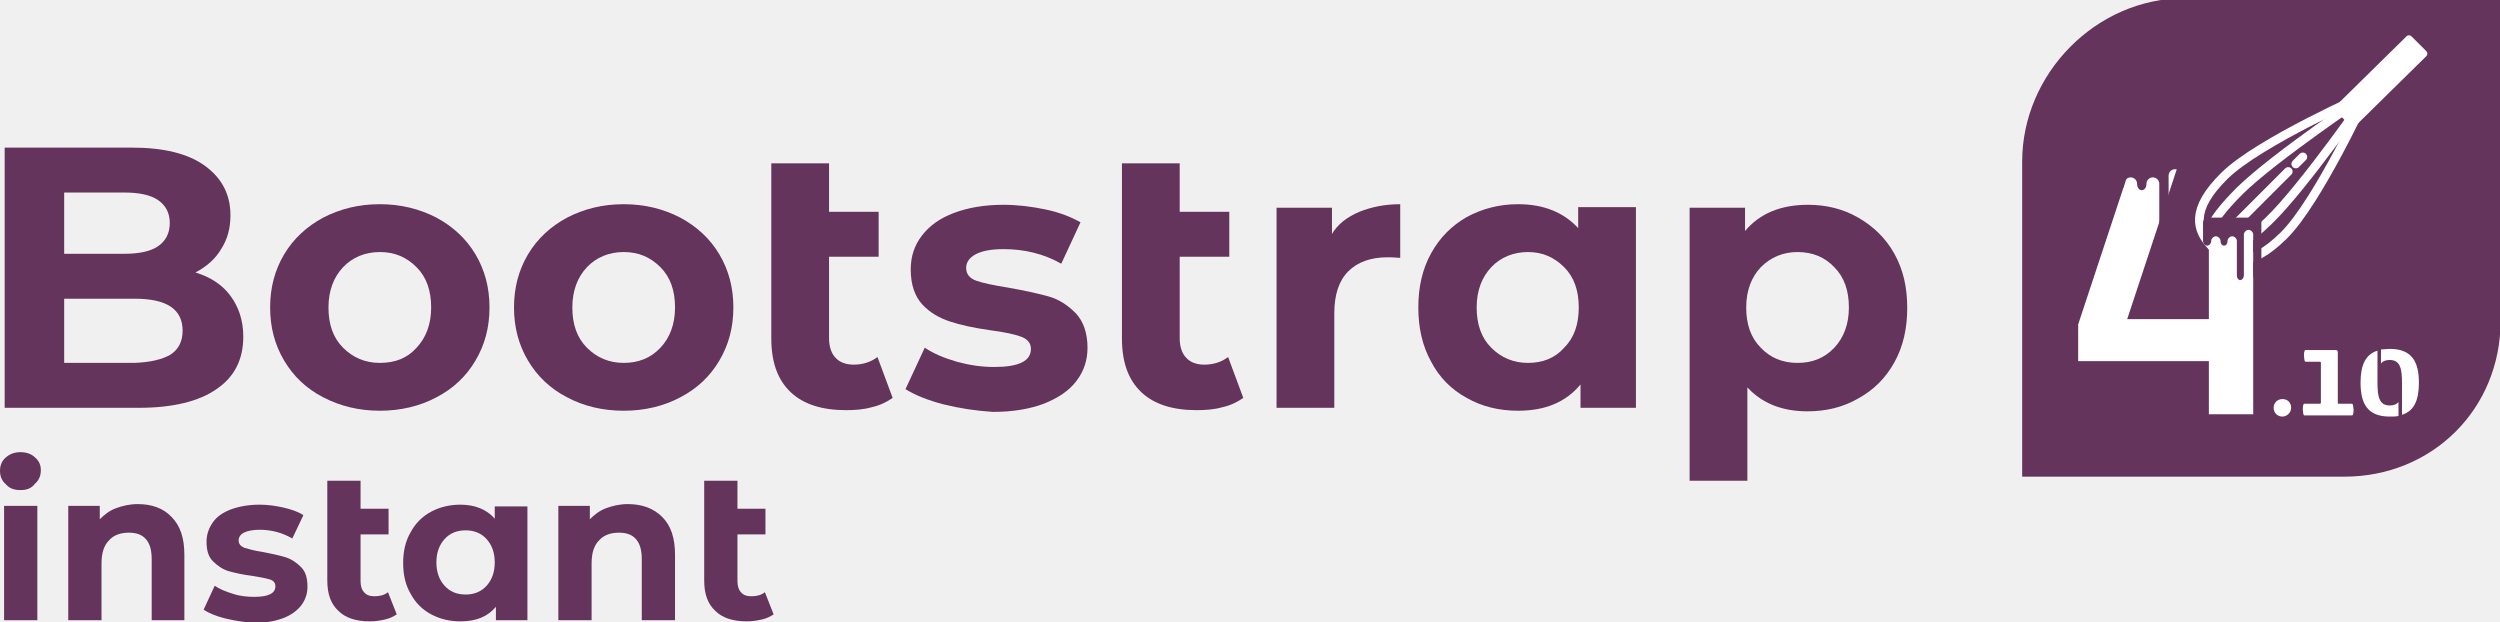
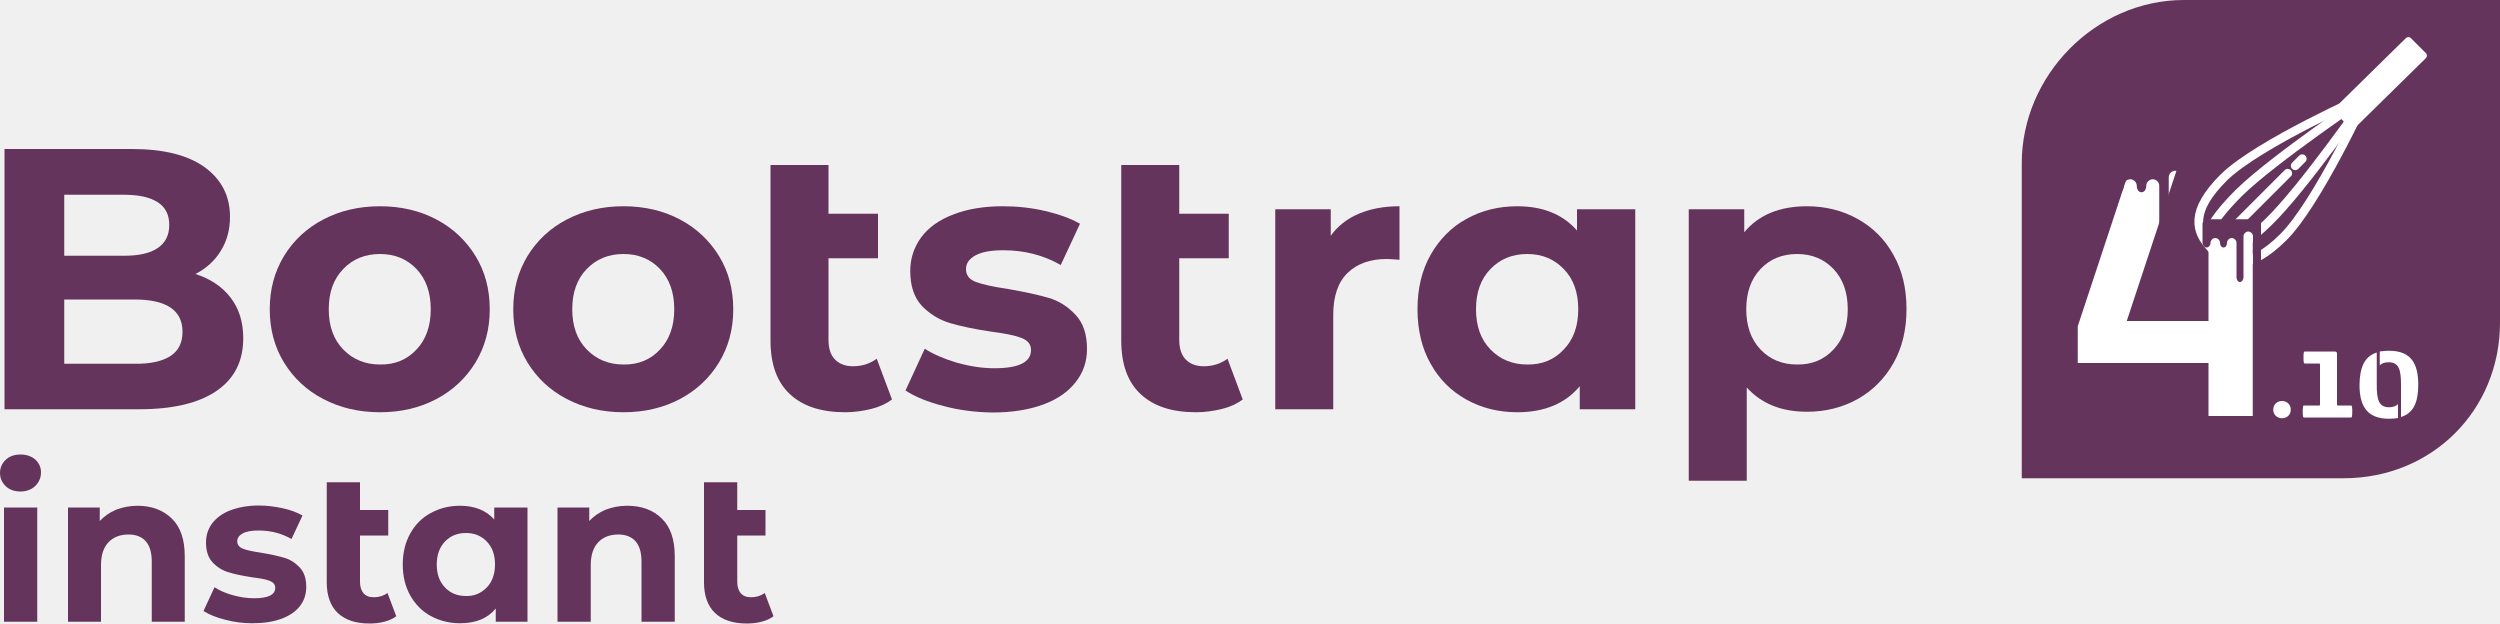
- <svg xmlns="http://www.w3.org/2000/svg" version="1.1" id="Layer_1" x="0px" y="0px" viewBox="0 0 428.5 106.6" style="enable-background:new 0 0 428.5 106.6;" xml:space="preserve">
+ <svg xmlns="http://www.w3.org/2000/svg" version="1.1" id="Layer_1" x="0px" y="0px" viewBox="0 0 1000 249.3" style="enable-background:new 0 0 1000 249.3;" xml:space="preserve">
  <style type="text/css">
	.st0{fill:#65345C;}
	.st1{fill:#FFFFFF;}
- 	.st2{fill:none;stroke:#FFFFFF;stroke-width:1.5;stroke-miterlimit:10;}
- 	.st3{fill:none;stroke:#FFFFFF;stroke-width:1.5;stroke-linecap:round;stroke-miterlimit:10;}
+ 	.st2{fill:none;stroke:#FFFFFF;stroke-width:3.5;stroke-miterlimit:10;}
+ 	.st3{fill:none;stroke:#FFFFFF;stroke-width:3.5;stroke-linecap:round;stroke-miterlimit:10;}
</style>
  <g>
-     <path class="st0" d="M39.5,50.7c1.4,1.9,2.2,4.2,2.2,7c0,3.9-1.5,6.9-4.6,9c-3,2.1-7.5,3.2-13.3,3.2H0.8V25.3h21.8   c5.4,0,9.6,1,12.5,3.1c2.9,2.1,4.4,4.9,4.4,8.5c0,2.2-0.5,4.1-1.6,5.8c-1,1.7-2.5,3-4.4,4C36.1,47.5,38.1,48.8,39.5,50.7z M11,33   v10.5h10.3c2.5,0,4.5-0.4,5.8-1.3c1.3-0.9,2-2.2,2-4c0-1.7-0.7-3-2-3.9c-1.3-0.9-3.3-1.3-5.8-1.3H11z M29.2,60.8   c1.4-0.9,2.1-2.3,2.1-4.1c0-3.7-2.7-5.5-8.2-5.5H11v11h12C25.8,62.1,27.8,61.6,29.2,60.8z" />
-     <path class="st0" d="M55.4,68.1c-2.9-1.5-5.1-3.6-6.7-6.3c-1.6-2.7-2.4-5.7-2.4-9.1s0.8-6.4,2.4-9.1c1.6-2.7,3.9-4.8,6.7-6.3   c2.9-1.5,6.1-2.3,9.7-2.3s6.8,0.8,9.7,2.3c2.8,1.5,5.1,3.6,6.7,6.3c1.6,2.7,2.4,5.7,2.4,9.1s-0.8,6.4-2.4,9.1   c-1.6,2.7-3.8,4.8-6.7,6.3c-2.8,1.5-6.1,2.3-9.7,2.3S58.3,69.6,55.4,68.1z M71.4,59.6c1.6-1.7,2.5-4,2.5-6.9s-0.8-5.2-2.5-6.9   s-3.7-2.6-6.3-2.6c-2.5,0-4.7,0.9-6.3,2.6s-2.5,4-2.5,6.9s0.8,5.2,2.5,6.9s3.8,2.6,6.3,2.6C67.7,62.2,69.8,61.4,71.4,59.6z" />
-     <path class="st0" d="M97.2,68.1c-2.9-1.5-5.1-3.6-6.7-6.3c-1.6-2.7-2.4-5.7-2.4-9.1s0.8-6.4,2.4-9.1c1.6-2.7,3.9-4.8,6.7-6.3   c2.9-1.5,6.1-2.3,9.7-2.3s6.8,0.8,9.7,2.3c2.8,1.5,5.1,3.6,6.7,6.3c1.6,2.7,2.4,5.7,2.4,9.1s-0.8,6.4-2.4,9.1   c-1.6,2.7-3.8,4.8-6.7,6.3c-2.8,1.5-6.1,2.3-9.7,2.3S100,69.6,97.2,68.1z M113.2,59.6c1.6-1.7,2.5-4,2.5-6.9s-0.8-5.2-2.5-6.9   s-3.7-2.6-6.3-2.6c-2.5,0-4.7,0.9-6.3,2.6s-2.5,4-2.5,6.9s0.8,5.2,2.5,6.9s3.8,2.6,6.3,2.6C109.4,62.2,111.5,61.4,113.2,59.6z" />
-     <path class="st0" d="M153,68.2c-1,0.7-2.2,1.3-3.6,1.6c-1.4,0.4-2.9,0.5-4.4,0.5c-4.1,0-7.3-1-9.5-3.1c-2.2-2.1-3.3-5.1-3.3-9.2V28   h9.9v8.3h8.5V44h-8.5v14c0,1.4,0.4,2.6,1.1,3.3c0.7,0.8,1.8,1.2,3.1,1.2c1.5,0,2.9-0.4,4.1-1.3L153,68.2z" />
-     <path class="st0" d="M161.7,69.3c-2.7-0.7-4.9-1.6-6.5-2.6l3.3-7.1c1.5,1,3.4,1.8,5.5,2.4c2.2,0.6,4.3,0.9,6.4,0.9   c4.2,0,6.3-1,6.3-3.1c0-1-0.6-1.7-1.7-2.1s-2.9-0.8-5.3-1.1c-2.8-0.4-5.1-0.9-6.9-1.5c-1.8-0.6-3.4-1.5-4.7-2.9c-1.3-1.4-2-3.4-2-6   c0-2.2,0.6-4.1,1.9-5.8c1.3-1.7,3.1-3,5.5-3.9s5.2-1.4,8.5-1.4c2.4,0,4.8,0.3,7.2,0.8s4.4,1.3,6,2.2l-3.3,7.1   c-3-1.7-6.3-2.5-9.9-2.5c-2.1,0-3.7,0.3-4.8,0.9c-1.1,0.6-1.6,1.4-1.6,2.3c0,1.1,0.6,1.8,1.7,2.2c1.1,0.4,3,0.8,5.5,1.2   c2.8,0.5,5.1,1,6.9,1.5c1.8,0.5,3.3,1.5,4.7,2.9c1.3,1.4,2,3.4,2,5.9c0,2.1-0.6,4-1.9,5.7s-3.1,2.9-5.6,3.9   c-2.4,0.9-5.3,1.4-8.7,1.4C167.2,70.4,164.5,70,161.7,69.3z" />
-     <path class="st0" d="M213.1,68.2c-1,0.7-2.2,1.3-3.6,1.6c-1.4,0.4-2.9,0.5-4.4,0.5c-4.1,0-7.3-1-9.5-3.1c-2.2-2.1-3.3-5.1-3.3-9.2   V28h9.9v8.3h8.5V44h-8.5v14c0,1.4,0.4,2.6,1.1,3.3c0.7,0.8,1.8,1.2,3.1,1.2c1.5,0,2.9-0.4,4.1-1.3L213.1,68.2z" />
-     <path class="st0" d="M233,36.3c2-0.8,4.3-1.3,7-1.3v9.2c-1.1-0.1-1.8-0.1-2.2-0.1c-2.8,0-5.1,0.8-6.7,2.4c-1.6,1.6-2.4,4-2.4,7.2   v16.2h-9.9V35.6h9.5v4.5C229.3,38.4,230.9,37.2,233,36.3z" />
-     <path class="st0" d="M280.4,35.6v34.3h-9.5v-4c-2.5,3-6,4.5-10.7,4.5c-3.2,0-6.2-0.7-8.8-2.2c-2.6-1.4-4.7-3.5-6.1-6.2   c-1.5-2.7-2.2-5.8-2.2-9.3c0-3.5,0.7-6.6,2.2-9.3c1.5-2.7,3.5-4.7,6.1-6.2c2.6-1.4,5.5-2.2,8.8-2.2c4.4,0,7.8,1.4,10.3,4.1v-3.6   H280.4z M268.1,59.6c1.7-1.7,2.5-4,2.5-6.9s-0.8-5.2-2.5-6.9s-3.7-2.6-6.2-2.6c-2.5,0-4.7,0.9-6.3,2.6s-2.5,4-2.5,6.9   s0.8,5.2,2.5,6.9s3.8,2.6,6.3,2.6C264.4,62.2,266.5,61.4,268.1,59.6z" />
-     <path class="st0" d="M318.5,37.3c2.6,1.5,4.7,3.5,6.2,6.2c1.5,2.7,2.2,5.7,2.2,9.3c0,3.5-0.7,6.6-2.2,9.3c-1.5,2.7-3.5,4.7-6.2,6.2   c-2.6,1.5-5.5,2.2-8.7,2.2c-4.4,0-7.8-1.4-10.3-4.1v16h-9.9V35.6h9.5v4c2.5-3,6.1-4.5,10.8-4.5C313,35.1,315.9,35.8,318.5,37.3z    M314.4,59.6c1.6-1.7,2.5-4,2.5-6.9s-0.8-5.2-2.5-6.9c-1.6-1.7-3.7-2.6-6.3-2.6c-2.5,0-4.6,0.9-6.3,2.6c-1.6,1.7-2.5,4-2.5,6.9   s0.8,5.2,2.5,6.9c1.6,1.7,3.7,2.6,6.3,2.6C310.6,62.2,312.7,61.4,314.4,59.6z" />
+     <path class="st0" d="M92.2,119c3.4,4.4,5.1,9.8,5.1,16.3c0,9.1-3.5,16.1-10.6,21c-7.1,4.9-17.4,7.4-31,7.4H1.8V59.6h50.9   c12.7,0,22.4,2.4,29.2,7.3C88.6,71.8,92,78.4,92,86.7c0,5.1-1.2,9.6-3.6,13.5c-2.4,4-5.8,7.1-10.2,9.4   C84.1,111.5,88.8,114.6,92.2,119z M25.7,77.8v24.5h23.9c5.9,0,10.5-1,13.5-3.1c3.1-2.1,4.6-5.2,4.6-9.2c0-4.1-1.5-7.1-4.6-9.1   c-3.1-2-7.6-3-13.5-3H25.7z M68.2,142.4c3.2-2.1,4.8-5.3,4.8-9.7c0-8.6-6.4-12.9-19.2-12.9H25.7v25.7h28.1   C60.2,145.6,64.9,144.5,68.2,142.4z" />
+     <path class="st0" d="M129.3,159.6c-6.7-3.5-11.9-8.4-15.7-14.6c-3.8-6.2-5.7-13.3-5.7-21.3s1.9-15,5.7-21.3   c3.8-6.2,9-11.1,15.7-14.6c6.7-3.5,14.2-5.3,22.7-5.3c8.4,0,16,1.8,22.6,5.3c6.6,3.5,11.8,8.4,15.6,14.6c3.8,6.2,5.7,13.3,5.7,21.3   s-1.9,15-5.7,21.3c-3.8,6.2-9,11.1-15.6,14.6c-6.6,3.5-14.2,5.3-22.6,5.3C143.5,164.9,136,163.1,129.3,159.6z M166.6,139.8   c3.8-4,5.7-9.4,5.7-16.1c0-6.7-1.9-12.1-5.7-16.1c-3.8-4-8.7-6-14.6-6c-5.9,0-10.9,2-14.7,6c-3.9,4-5.8,9.4-5.8,16.1   c0,6.7,1.9,12.1,5.8,16.1c3.9,4,8.8,6,14.7,6C157.9,145.9,162.8,143.9,166.6,139.8z" />
+     <path class="st0" d="M226.7,159.6c-6.7-3.5-11.9-8.4-15.7-14.6c-3.8-6.2-5.7-13.3-5.7-21.3s1.9-15,5.7-21.3   c3.8-6.2,9-11.1,15.7-14.6c6.7-3.5,14.2-5.3,22.7-5.3s16,1.8,22.6,5.3c6.6,3.5,11.8,8.4,15.6,14.6c3.8,6.2,5.7,13.3,5.7,21.3   s-1.9,15-5.7,21.3c-3.8,6.2-9,11.1-15.6,14.6c-6.6,3.5-14.2,5.3-22.6,5.3S233.4,163.1,226.7,159.6z M264,139.8   c3.8-4,5.7-9.4,5.7-16.1c0-6.7-1.9-12.1-5.7-16.1c-3.8-4-8.7-6-14.6-6c-5.9,0-10.9,2-14.7,6c-3.9,4-5.8,9.4-5.8,16.1   c0,6.7,1.9,12.1,5.8,16.1c3.9,4,8.8,6,14.7,6C255.3,145.9,260.2,143.9,264,139.8z" />
+     <path class="st0" d="M356.8,159.8c-2.3,1.7-5.1,3-8.4,3.8c-3.3,0.8-6.8,1.3-10.3,1.3c-9.6,0-17-2.4-22.2-7.3   c-5.2-4.9-7.7-12-7.7-21.4V66h23.2v19.5h19.8v17.8h-19.8v32.6c0,3.4,0.8,6,2.5,7.8c1.7,1.8,4.1,2.8,7.3,2.8c3.6,0,6.7-1,9.5-3   L356.8,159.8z" />
+     <path class="st0" d="M377.4,162.4c-6.3-1.6-11.4-3.7-15.2-6.2l7.7-16.7c3.6,2.3,7.9,4.1,12.9,5.6c5.1,1.4,10,2.2,14.9,2.2   c9.8,0,14.7-2.4,14.7-7.3c0-2.3-1.3-3.9-4-4.9c-2.7-1-6.8-1.8-12.3-2.5c-6.5-1-11.9-2.1-16.2-3.4c-4.3-1.3-8-3.6-11.1-6.8   c-3.1-3.3-4.7-7.9-4.7-14c0-5.1,1.5-9.5,4.4-13.5c2.9-3.9,7.2-7,12.8-9.1c5.6-2.2,12.2-3.3,19.9-3.3c5.7,0,11.3,0.6,16.9,1.9   s10.2,3,13.9,5.1l-7.7,16.5c-7-4-14.7-5.9-23-5.9c-5,0-8.7,0.7-11.2,2.1c-2.5,1.4-3.7,3.2-3.7,5.4c0,2.5,1.3,4.2,4,5.2   c2.7,1,6.9,1.9,12.8,2.8c6.5,1.1,11.9,2.3,16.1,3.5c4.2,1.2,7.8,3.5,10.9,6.8c3.1,3.3,4.6,7.8,4.6,13.7c0,5-1.5,9.4-4.5,13.2   c-3,3.9-7.3,6.9-13,9c-5.7,2.1-12.5,3.2-20.3,3.2C390.2,164.9,383.7,164.1,377.4,162.4z" />
+     <path class="st0" d="M497.1,159.8c-2.3,1.7-5.1,3-8.4,3.8c-3.3,0.8-6.8,1.3-10.3,1.3c-9.6,0-17-2.4-22.2-7.3   c-5.2-4.9-7.7-12-7.7-21.4V66h23.2v19.5h19.8v17.8h-19.8v32.6c0,3.4,0.8,6,2.5,7.8c1.7,1.8,4.1,2.8,7.3,2.8c3.6,0,6.7-1,9.5-3   L497.1,159.8z" />
+     <path class="st0" d="M543.5,85.5c4.7-2,10.1-3,16.3-3v21.4c-2.6-0.2-4.3-0.3-5.2-0.3c-6.6,0-11.8,1.9-15.6,5.6   c-3.8,3.7-5.7,9.3-5.7,16.7v37.8h-23.2v-80h22.2v10.6C535.1,90.4,538.8,87.5,543.5,85.5z" />
+     <path class="st0" d="M654.1,83.7v80h-22.2v-9.2c-5.8,6.9-14.1,10.4-25,10.4c-7.5,0-14.3-1.7-20.4-5.1c-6.1-3.4-10.9-8.2-14.3-14.4   c-3.5-6.2-5.2-13.5-5.2-21.7c0-8.2,1.7-15.5,5.2-21.7c3.5-6.2,8.3-11.1,14.3-14.4c6.1-3.4,12.9-5.1,20.4-5.1   c10.2,0,18.2,3.2,23.9,9.7v-8.5H654.1z M625.5,139.8c3.9-4,5.8-9.4,5.8-16.1c0-6.7-1.9-12.1-5.8-16.1c-3.9-4-8.7-6-14.6-6   c-5.9,0-10.9,2-14.7,6c-3.9,4-5.8,9.4-5.8,16.1c0,6.7,1.9,12.1,5.8,16.1c3.9,4,8.8,6,14.7,6C616.8,145.9,621.7,143.9,625.5,139.8z" />
+     <path class="st0" d="M743.1,87.6c6.1,3.4,10.9,8.2,14.3,14.4c3.5,6.2,5.2,13.4,5.2,21.6c0,8.2-1.7,15.4-5.2,21.6   c-3.5,6.2-8.3,11-14.3,14.4c-6.1,3.4-12.9,5.1-20.3,5.1c-10.2,0-18.2-3.2-24.1-9.7v37.3h-23.2V83.7h22.2v9.2   c5.7-6.9,14.1-10.4,25.1-10.4C730.2,82.5,737,84.2,743.1,87.6z M733.4,139.8c3.8-4,5.7-9.4,5.7-16.1c0-6.7-1.9-12.1-5.7-16.1   c-3.8-4-8.7-6-14.6-6c-5.9,0-10.8,2-14.6,6c-3.8,4-5.7,9.4-5.7,16.1c0,6.7,1.9,12.1,5.7,16.1c3.8,4,8.7,6,14.6,6   C724.7,145.9,729.6,143.9,733.4,139.8z" />
  </g>
-   <path class="st0" d="M1,83c-0.7-0.6-1-1.4-1-2.3c0-0.9,0.3-1.7,1-2.3c0.7-0.6,1.5-0.9,2.5-0.9s1.9,0.3,2.5,0.9c0.7,0.6,1,1.3,1,2.2  c0,0.9-0.3,1.7-1,2.3C5.4,83.7,4.6,84,3.5,84S1.6,83.7,1,83z M0.7,86.7h5.7v19.6H0.7V86.7z" />
-   <path class="st0" d="M29.4,88.6c1.5,1.5,2.2,3.6,2.2,6.5v11.2H26V95.9c0-1.6-0.3-2.7-1-3.5c-0.7-0.8-1.7-1.1-2.9-1.1  c-1.4,0-2.6,0.4-3.4,1.3c-0.9,0.9-1.3,2.2-1.3,4v9.7h-5.7V86.7h5.4V89c0.8-0.8,1.7-1.5,2.8-1.9c1.1-0.4,2.3-0.7,3.7-0.7  C26,86.4,28,87.1,29.4,88.6z" />
-   <path class="st0" d="M38.6,106c-1.6-0.4-2.8-0.9-3.7-1.5l1.9-4.1c0.9,0.6,1.9,1,3.2,1.4c1.2,0.4,2.5,0.5,3.6,0.5  c2.4,0,3.6-0.6,3.6-1.8c0-0.6-0.3-1-1-1.2c-0.7-0.2-1.7-0.4-3-0.6c-1.6-0.2-2.9-0.5-4-0.8c-1-0.3-1.9-0.9-2.7-1.7  c-0.8-0.8-1.1-1.9-1.1-3.4c0-1.2,0.4-2.3,1.1-3.3c0.7-1,1.8-1.7,3.1-2.2c1.4-0.5,3-0.8,4.9-0.8c1.4,0,2.8,0.2,4.1,0.5  s2.5,0.7,3.4,1.3l-1.9,4c-1.7-1-3.6-1.5-5.6-1.5c-1.2,0-2.1,0.2-2.7,0.5c-0.6,0.3-0.9,0.8-0.9,1.3c0,0.6,0.3,1,1,1.3  c0.7,0.2,1.7,0.5,3.1,0.7c1.6,0.3,2.9,0.6,3.9,0.9s1.9,0.9,2.7,1.7c0.8,0.8,1.1,1.9,1.1,3.4c0,1.2-0.4,2.3-1.1,3.2  c-0.7,0.9-1.8,1.7-3.2,2.2c-1.4,0.5-3.1,0.8-5,0.8C41.8,106.6,40.2,106.4,38.6,106z" />
-   <path class="st0" d="M68,105.3c-0.6,0.4-1.2,0.7-2.1,0.9s-1.7,0.3-2.5,0.3c-2.4,0-4.2-0.6-5.4-1.8c-1.3-1.2-1.9-2.9-1.9-5.2V82.4  h5.7v4.8h4.8v4.4h-4.8v8c0,0.8,0.2,1.5,0.6,1.9c0.4,0.5,1,0.7,1.8,0.7c0.9,0,1.7-0.2,2.3-0.7L68,105.3z" />
-   <path class="st0" d="M90.4,86.7v19.6H85V104c-1.4,1.7-3.4,2.5-6.1,2.5c-1.8,0-3.5-0.4-5-1.2s-2.7-2-3.5-3.5  c-0.9-1.5-1.3-3.3-1.3-5.3c0-2,0.4-3.8,1.3-5.3c0.8-1.5,2-2.7,3.5-3.5c1.5-0.8,3.2-1.2,5-1.2c2.5,0,4.5,0.8,5.9,2.4v-2.1H90.4z   M83.4,100.4c0.9-1,1.4-2.3,1.4-4c0-1.7-0.5-3-1.4-4c-0.9-1-2.1-1.5-3.6-1.5c-1.5,0-2.7,0.5-3.6,1.5s-1.4,2.3-1.4,4  c0,1.7,0.5,3,1.4,4s2.1,1.5,3.6,1.5C81.3,101.9,82.5,101.4,83.4,100.4z" />
-   <path class="st0" d="M113.5,88.6c1.5,1.5,2.2,3.6,2.2,6.5v11.2H110V95.9c0-1.6-0.3-2.7-1-3.5c-0.7-0.8-1.7-1.1-2.9-1.1  c-1.4,0-2.6,0.4-3.4,1.3c-0.9,0.9-1.3,2.2-1.3,4v9.7h-5.7V86.7h5.4V89c0.8-0.8,1.7-1.5,2.8-1.9c1.1-0.4,2.3-0.7,3.7-0.7  C110,86.4,112,87.1,113.5,88.6z" />
-   <path class="st0" d="M132.6,105.3c-0.6,0.4-1.2,0.7-2.1,0.9s-1.7,0.3-2.5,0.3c-2.4,0-4.2-0.6-5.4-1.8c-1.3-1.2-1.9-2.9-1.9-5.2V82.4  h5.7v4.8h4.8v4.4h-4.8v8c0,0.8,0.2,1.5,0.6,1.9c0.4,0.5,1,0.7,1.8,0.7c0.9,0,1.7-0.2,2.3-0.7L132.6,105.3z" />
+   <path class="st0" d="M2.3,194.5C0.8,193,0,191.3,0,189.2c0-2.1,0.8-3.9,2.3-5.3c1.5-1.4,3.5-2.1,5.9-2.1s4.4,0.7,5.9,2  c1.5,1.4,2.3,3.1,2.3,5.1c0,2.2-0.8,4-2.3,5.5c-1.5,1.4-3.5,2.2-5.9,2.2S3.8,195.9,2.3,194.5z M1.6,203h13.3v45.7H1.6V203z" />
+   <path class="st0" d="M68.7,207.4c3.5,3.4,5.2,8.4,5.2,15.1v26.2H60.7v-24.1c0-3.6-0.8-6.3-2.4-8.1c-1.6-1.8-3.9-2.7-6.9-2.7  c-3.3,0-6,1-8,3.1c-2,2.1-3,5.1-3,9.2v22.6H27.2V203h12.7v5.4c1.8-1.9,3.9-3.4,6.5-4.5c2.6-1,5.5-1.6,8.6-1.6  C60.6,202.3,65.2,204,68.7,207.4z" />
+   <path class="st0" d="M90.1,247.9c-3.6-0.9-6.5-2.1-8.7-3.5l4.4-9.5c2,1.3,4.5,2.4,7.4,3.2c2.9,0.8,5.7,1.2,8.5,1.2  c5.6,0,8.4-1.4,8.4-4.2c0-1.3-0.8-2.2-2.3-2.8c-1.5-0.6-3.9-1-7.1-1.4c-3.7-0.6-6.8-1.2-9.3-2c-2.4-0.7-4.5-2-6.3-3.9  c-1.8-1.9-2.7-4.5-2.7-8c0-2.9,0.8-5.4,2.5-7.7c1.7-2.2,4.1-4,7.3-5.2c3.2-1.2,7-1.9,11.3-1.9c3.2,0,6.4,0.4,9.6,1.1  s5.8,1.7,7.9,2.9l-4.4,9.4c-4-2.3-8.4-3.4-13.2-3.4c-2.8,0-5,0.4-6.4,1.2c-1.4,0.8-2.1,1.8-2.1,3.1c0,1.4,0.8,2.4,2.3,3  c1.5,0.6,4,1.1,7.3,1.6c3.7,0.6,6.8,1.3,9.2,2c2.4,0.7,4.4,2,6.2,3.9c1.8,1.9,2.6,4.5,2.6,7.8c0,2.8-0.8,5.4-2.5,7.6  c-1.7,2.2-4.2,3.9-7.4,5.1c-3.3,1.2-7.1,1.8-11.6,1.8C97.5,249.3,93.8,248.9,90.1,247.9z" />
+   <path class="st0" d="M158.5,246.5c-1.3,1-2.9,1.7-4.8,2.2c-1.9,0.5-3.9,0.7-5.9,0.7c-5.5,0-9.7-1.4-12.7-4.2  c-2.9-2.8-4.4-6.9-4.4-12.2v-40.1H144V204h11.3v10.2H144v18.6c0,1.9,0.5,3.4,1.4,4.5c1,1.1,2.3,1.6,4.2,1.6c2,0,3.9-0.6,5.4-1.7  L158.5,246.5z" />
+   <path class="st0" d="M211,203v45.7h-12.7v-5.3c-3.3,4-8,5.9-14.3,5.9c-4.3,0-8.2-1-11.7-2.9c-3.5-1.9-6.2-4.7-8.2-8.2  c-2-3.6-3-7.7-3-12.4c0-4.7,1-8.8,3-12.4c2-3.6,4.7-6.3,8.2-8.2c3.5-1.9,7.4-2.9,11.7-2.9c5.8,0,10.4,1.8,13.7,5.5V203H211z   M194.7,235c2.2-2.3,3.3-5.4,3.3-9.2c0-3.9-1.1-6.9-3.3-9.2c-2.2-2.3-5-3.4-8.3-3.4c-3.4,0-6.2,1.1-8.4,3.4s-3.3,5.4-3.3,9.2  c0,3.9,1.1,6.9,3.3,9.2c2.2,2.3,5,3.4,8.4,3.4C189.7,238.5,192.4,237.3,194.7,235z" />
+   <path class="st0" d="M264.7,207.4c3.5,3.4,5.2,8.4,5.2,15.1v26.2h-13.3v-24.1c0-3.6-0.8-6.3-2.4-8.1c-1.6-1.8-3.9-2.7-6.9-2.7  c-3.3,0-6,1-8,3.1c-2,2.1-3,5.1-3,9.2v22.6h-13.3V203h12.7v5.4c1.8-1.9,3.9-3.4,6.5-4.5c2.6-1,5.5-1.6,8.6-1.6  C256.7,202.3,261.2,204,264.7,207.4z" />
+   <path class="st0" d="M309.4,246.5c-1.3,1-2.9,1.7-4.8,2.2c-1.9,0.5-3.9,0.7-5.9,0.7c-5.5,0-9.7-1.4-12.7-4.2  c-2.9-2.8-4.4-6.9-4.4-12.2v-40.1h13.3V204h11.3v10.2h-11.3v18.6c0,1.9,0.5,3.4,1.4,4.5c1,1.1,2.3,1.6,4.2,1.6c2,0,3.9-0.6,5.4-1.7  L309.4,246.5z" />
  <g>
-     <path id="SVGID_1_" class="st0" d="M346.6,81.7v-54c0-15.1,12.7-28,27.8-28h54.2V55c0,15.1-11.7,26.7-26.8,26.7H346.6z" />
+     <path id="SVGID_1_" class="st0" d="M808.7,191.3v-126c0-35.2,29.6-65.3,64.9-65.3H1000v129c0,35.2-27.3,62.3-62.5,62.3H808.7z" />
  </g>
-   <path class="st1" d="M412.5,6.2c0.2-0.2,0.6-0.2,0.8,0l2.6,2.6c0.2,0.2,0.2,0.6,0,0.8l-12.2,12c-0.2,0.2-0.6,0.2-0.8,0l-2.6-2.6  c-0.2-0.2-0.2-0.6,0-0.8L412.5,6.2z" />
-   <path class="st2" d="M381.3,30.1c5.9-5.8,24.5-14,24.5-14s-8.5,18.5-14.4,24.3s-9.4,4.7-12.2,1.9S375.4,35.9,381.3,30.1z" />
-   <path class="st2" d="M383.9,32.7c5.9-5.8,22-16.6,22-16.6s-11,15.9-17,21.7s-8.3,5.9-9.7,4.5C377.9,40.9,378,38.6,383.9,32.7z" />
-   <line class="st3" x1="379.3" y1="42.3" x2="392.2" y2="29.4" />
-   <line class="st3" x1="393.5" y1="28.1" x2="394.7" y2="26.9" />
+   <path class="st1" d="M962.4,15.2c0.5-0.5,1.4-0.5,1.9,0l6.1,6.1c0.5,0.5,0.5,1.4,0,1.9l-28.5,28c-0.5,0.5-1.4,0.5-1.9,0L934,45  c-0.5-0.5-0.5-1.4,0-1.9L962.4,15.2z" />
+   <path class="st2" d="M889.6,70.9c13.8-13.5,57.2-32.7,57.2-32.7S927,81.4,913.2,95s-21.9,11-28.5,4.4S875.9,84.5,889.6,70.9z" />
+   <path class="st2" d="M895.7,77C909.5,63.5,947,38.3,947,38.3s-25.7,37.1-39.7,50.6c-14,13.5-19.4,13.8-22.6,10.5  C881.7,96.1,881.9,90.8,895.7,77z" />
+   <line class="st3" x1="885" y1="99.4" x2="915.1" y2="69.3" />
+   <line class="st3" x1="918.1" y1="66.3" x2="920.9" y2="63.5" />
  <g>
-     <path class="st1" d="M365.5,27.5h8.1l-9,27.2h14V38.3h7.6V71h-7.6v-9.1h-22.4v-6.3L365.5,27.5z" />
+     <path class="st1" d="M852.8,64.9h18.9l-21,63.5h32.7V90.1h17.7v76.3h-17.7v-21.2h-52.3v-14.7L852.8,64.9z" />
  </g>
-   <path class="st0" d="M363.4,26c-0.6,0-1.1,0.5-1.1,1.1v4.4c0,0.6,0.4,1.1,0.9,1.1s0.9-0.5,0.9-1.1l0,0c0-0.6,0.5-1.1,1.1-1.1  s1.1,0.5,1.1,1.1l0,0c0,0.6,0.3,1.1,0.8,1.1s0.8-0.5,0.8-1.1l0,0c0-0.6,0.5-1.1,1.1-1.1s1.1,0.5,1.1,1.1v8.1c0,0.6,0.3,1.1,0.8,1.1  c0.4,0,0.8-0.5,0.8-1.1v-9.5c0-0.6,0.5-1.1,1.1-1.1s1.1,0.5,1.1,1.1v9.5c0,0.6,0.4,1.1,1,1.1c0.5,0,1-0.5,1-1.1V27.2  c0-0.6-0.5-1.1-1.1-1.1h-11.4L363.4,26L363.4,26z" />
-   <path class="st0" d="M378.4,37.3c-0.4,0-0.8,0.4-0.8,0.8v3.2c0,0.4,0.3,0.8,0.7,0.8s0.7-0.4,0.7-0.8l0,0c0-0.4,0.4-0.8,0.8-0.8  s0.8,0.4,0.8,0.8l0,0c0,0.4,0.2,0.8,0.6,0.8s0.6-0.4,0.6-0.8l0,0c0-0.4,0.4-0.8,0.8-0.8s0.8,0.4,0.8,0.8v5.9c0,0.4,0.2,0.8,0.6,0.8  c0.3,0,0.6-0.4,0.6-0.8v-7c0-0.4,0.4-0.8,0.8-0.8s0.8,0.4,0.8,0.8v7c0,0.4,0.3,0.8,0.7,0.8c0.4,0,0.7-0.4,0.7-0.8v-9.1  c0-0.4-0.4-0.8-0.8-0.8L378.4,37.3L378.4,37.3z" />
+   <path class="st0" d="M847.9,61.4c-1.4,0-2.6,1.2-2.6,2.6v10.3c0,1.4,0.9,2.6,2.1,2.6c1.2,0,2.1-1.2,2.1-2.6l0,0  c0-1.4,1.2-2.6,2.6-2.6s2.6,1.2,2.6,2.6l0,0c0,1.4,0.7,2.6,1.9,2.6s1.9-1.2,1.9-2.6l0,0c0-1.4,1.2-2.6,2.6-2.6s2.6,1.2,2.6,2.6v18.9  c0,1.4,0.7,2.6,1.9,2.6c0.9,0,1.9-1.2,1.9-2.6V70.9c0-1.4,1.2-2.6,2.6-2.6s2.6,1.2,2.6,2.6v22.2c0,1.4,0.9,2.6,2.3,2.6  c1.2,0,2.3-1.2,2.3-2.6V64.2c0-1.4-1.2-2.6-2.6-2.6h-26.6L847.9,61.4L847.9,61.4z" />
+   <path class="st0" d="M882.9,87.7c-0.9,0-1.9,0.9-1.9,1.9v7.5c0,0.9,0.7,1.9,1.6,1.9s1.6-0.9,1.6-1.9l0,0c0-0.9,0.9-1.9,1.9-1.9  s1.9,0.9,1.9,1.9l0,0c0,0.9,0.5,1.9,1.4,1.9c0.9,0,1.4-0.9,1.4-1.9l0,0c0-0.9,0.9-1.9,1.9-1.9c0.9,0,1.9,0.9,1.9,1.9v13.8  c0,0.9,0.5,1.9,1.4,1.9c0.7,0,1.4-0.9,1.4-1.9V94.5c0-0.9,0.9-1.9,1.9-1.9c0.9,0,1.9,0.9,1.9,1.9v16.3c0,0.9,0.7,1.9,1.6,1.9  c0.9,0,1.6-0.9,1.6-1.9V89.6c0-0.9-0.9-1.9-1.9-1.9L882.9,87.7L882.9,87.7z" />
  <g>
-     <path class="st1" d="M389.7,69.9c0-0.9,0.7-1.5,1.5-1.5c0.9,0,1.5,0.6,1.5,1.5c0,0.8-0.7,1.5-1.5,1.5   C390.4,71.4,389.7,70.8,389.7,69.9z" />
-     <path class="st1" d="M400.9,69.2h2.1c0.2,0,0.2,0,0.3,0.2c0,0.2,0.1,0.5,0.1,0.8c0,0.3,0,0.6-0.1,0.8c0,0.2-0.1,0.2-0.3,0.2h-7.9   c-0.2,0-0.2,0-0.3-0.2c0-0.2-0.1-0.5-0.1-0.8c0-0.3,0-0.6,0.1-0.8c0-0.2,0.1-0.2,0.3-0.2h2.5c0.1,0,0.2,0,0.2-0.2v-6.8   c0-0.1,0-0.2-0.2-0.2h-2.3c-0.2,0-0.2,0-0.3-0.2c0-0.2-0.1-0.5-0.1-0.8c0-0.3,0-0.6,0.1-0.8c0-0.2,0.1-0.2,0.3-0.2h5   c0.3,0,0.4,0.1,0.4,0.4V69C400.7,69.2,400.7,69.2,400.9,69.2z" />
-     <path class="st1" d="M407.5,60.1v5.5c0,2.4,0.3,3.9,2.1,3.9c0.7,0,1.2-0.2,1.5-0.6v2.4c-0.4,0.1-1,0.1-1.5,0.1c-3.8,0-5-2.2-5-5.8   C404.6,62.8,405.3,60.8,407.5,60.1z M409.6,59.8c3.8,0,5,2.2,5,5.8c0,2.8-0.7,4.8-2.9,5.5v-5.5c0-2.4-0.3-3.9-2.1-3.9   c-0.7,0-1.2,0.2-1.5,0.6v-2.4C408.5,59.9,409.1,59.8,409.6,59.8z" />
+     <path class="st1" d="M909.3,163.9c0-2.1,1.5-3.5,3.5-3.5c2,0,3.5,1.4,3.5,3.5c0,2-1.5,3.4-3.5,3.4   C910.8,167.3,909.3,165.8,909.3,163.9z" />
+     <path class="st1" d="M935.2,162.2h5c0.4,0,0.5,0,0.6,0.5c0.1,0.5,0.1,1.2,0.1,1.9c0,0.7,0,1.4-0.1,1.9c-0.1,0.5-0.2,0.5-0.6,0.5   h-18.4c-0.4,0-0.5,0-0.6-0.5c-0.1-0.5-0.1-1.2-0.1-1.9c0-0.7,0-1.4,0.1-1.9c0.1-0.5,0.2-0.5,0.6-0.5h5.8c0.3,0,0.4-0.1,0.4-0.4v-16   c0-0.3-0.1-0.4-0.4-0.4h-5.5c-0.4,0-0.5,0-0.6-0.5c-0.1-0.5-0.1-1.2-0.1-1.9c0-0.7,0-1.4,0.1-1.9c0.1-0.5,0.2-0.5,0.6-0.5h11.7   c0.7,0,1,0.2,1,1v20.1C934.8,162.1,934.9,162.2,935.2,162.2z" />
+     <path class="st1" d="M950.7,141v12.9c0,5.7,0.7,9,4.9,9c1.5,0,2.8-0.4,3.6-1.3v5.6c-1,0.2-2.3,0.3-3.6,0.3   c-8.9,0-11.8-5.2-11.8-13.6C943.9,147.3,945.6,142.6,950.7,141z M955.6,140.3c8.9,0,11.7,5.2,11.7,13.6c0,6.6-1.7,11.3-6.9,12.9   v-12.9c0-5.7-0.7-9-4.9-9c-1.6,0-2.9,0.4-3.6,1.3v-5.6C953,140.4,954.4,140.3,955.6,140.3z" />
  </g>
</svg>
